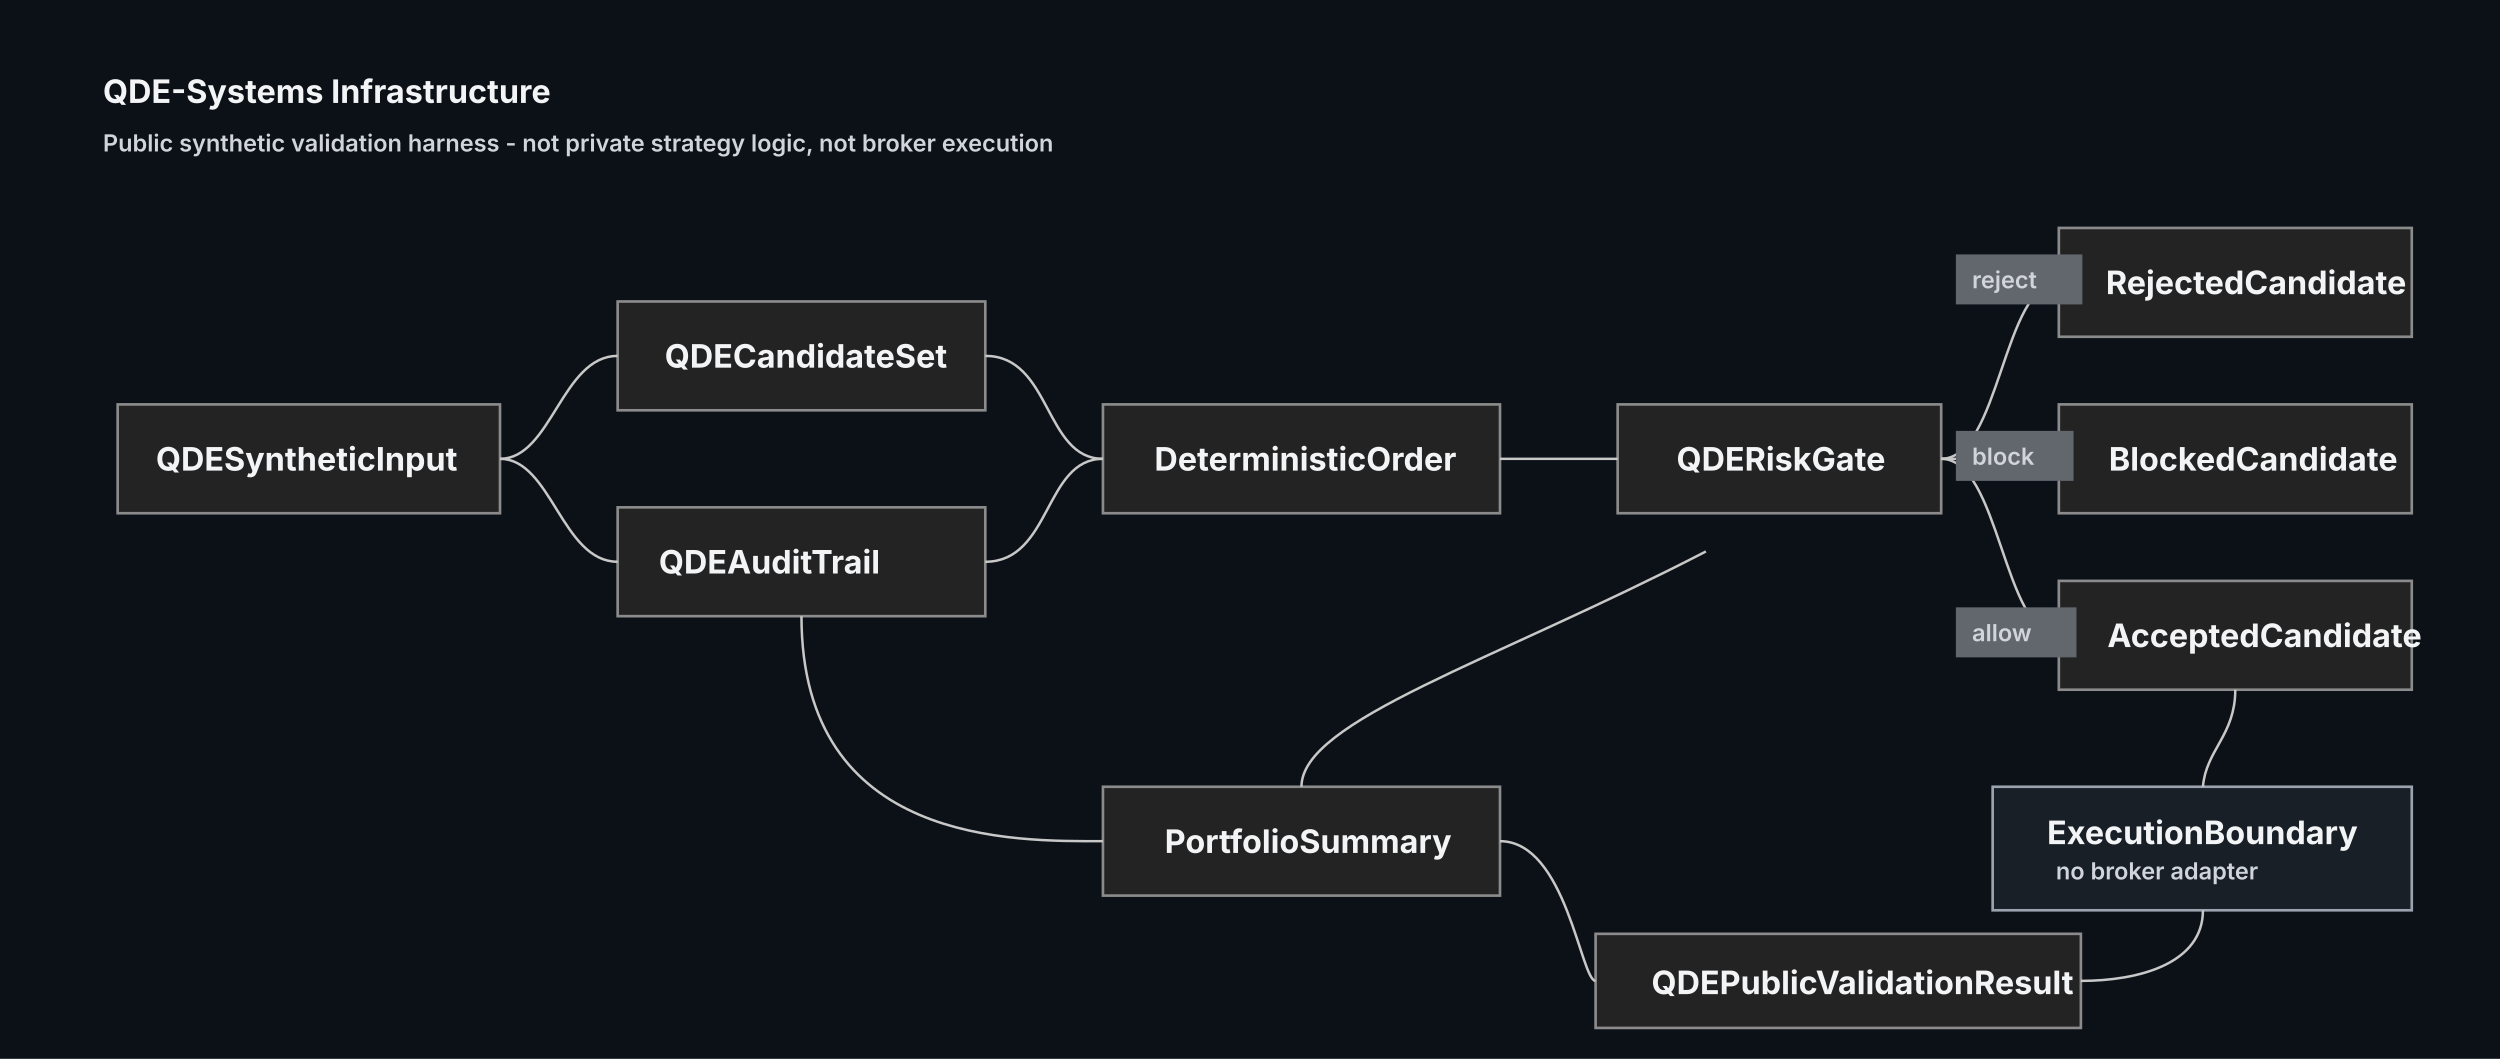
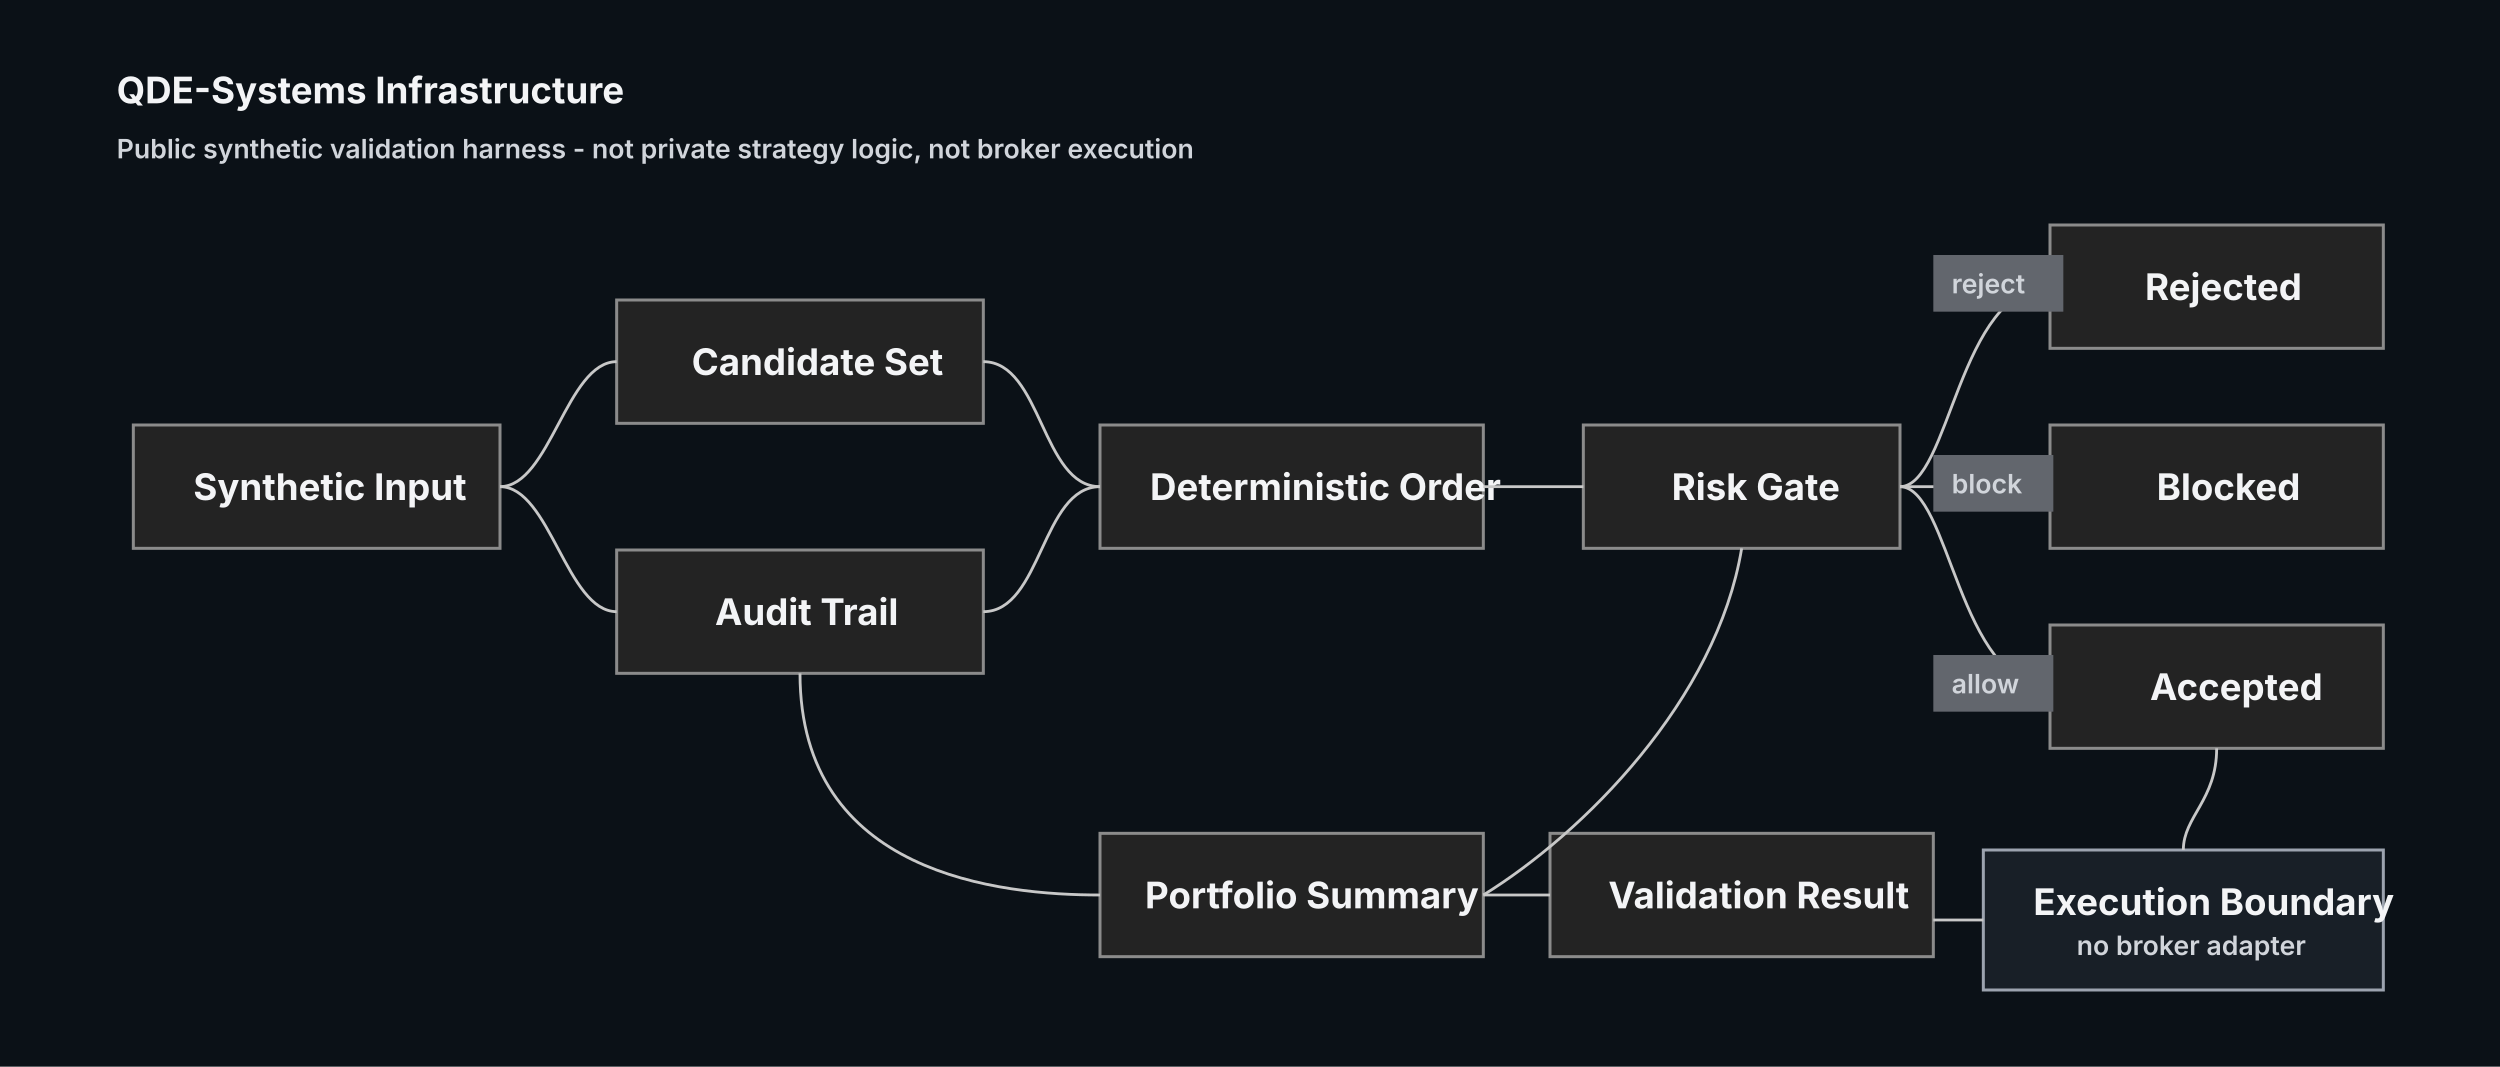
- <svg xmlns="http://www.w3.org/2000/svg" width="1700" height="720" viewBox="0 0 1700 720" role="img" aria-labelledby="title desc">
-   <rect width="1700" height="720" fill="#0b1117" />
+ <svg xmlns="http://www.w3.org/2000/svg" width="1500" height="640" viewBox="0 0 1500 640" role="img" aria-labelledby="title desc">
+   <rect width="1500" height="640" fill="#0b1117" />
  <style>
    .box { fill:#232323; stroke:#8b8b8b; stroke-width:1.8; rx:0; }
    .boundary { fill:#181f27; stroke:#9ca3af; stroke-width:1.8; rx:0; }
    .label { fill:#f3f4f6; font-family:Inter,Arial,sans-serif; font-size:22px; font-weight:700; }
    .small { fill:#d1d5db; font-family:Inter,Arial,sans-serif; font-size:16px; font-weight:600; }
    .line { fill:none; stroke:#c8c8c8; stroke-width:1.7; }
    .tag { fill:#62666d; }
  </style>
-   <text x="70" y="70" class="label" font-size="30">QDE-Systems Infrastructure</text>
-   <text x="70" y="103" class="small">Public synthetic validation harness - not private strategy logic, not broker execution</text>
-   <rect class="box" x="80" y="275" width="260" height="74" />
-   <text class="label" x="106" y="320">QDESyntheticInput</text>
-   <rect class="box" x="420" y="205" width="250" height="74" />
-   <text class="label" x="452" y="250">QDECandidateSet</text>
-   <rect class="box" x="420" y="345" width="250" height="74" />
-   <text class="label" x="448" y="390">QDEAuditTrail</text>
-   <rect class="box" x="750" y="275" width="270" height="74" />
-   <text class="label" x="785" y="320">DeterministicOrder</text>
-   <rect class="box" x="1100" y="275" width="220" height="74" />
-   <text class="label" x="1140" y="320">QDERiskGate</text>
-   <rect class="box" x="1400" y="155" width="240" height="74" />
-   <text class="label" x="1432" y="200">RejectedCandidate</text>
-   <rect class="box" x="1400" y="275" width="240" height="74" />
-   <text class="label" x="1434" y="320">BlockedCandidate</text>
-   <rect class="box" x="1400" y="395" width="240" height="74" />
-   <text class="label" x="1433" y="440">AcceptedCandidate</text>
-   <rect class="boundary" x="1355" y="535" width="285" height="84" />
-   <text class="label" x="1392" y="574">ExecutionBoundary</text>
-   <text class="small" x="1398" y="598">no broker adapter</text>
-   <rect class="box" x="750" y="535" width="270" height="74" />
-   <text class="label" x="792" y="580">PortfolioSummary</text>
-   <rect class="box" x="1085" y="635" width="330" height="64" />
-   <text class="label" x="1123" y="676">QDEPublicValidationResult</text>
-   <path class="line" d="M340 312 C375 312 382 242 420 242" />
-   <path class="line" d="M340 312 C375 312 382 382 420 382" />
-   <path class="line" d="M670 242 C715 242 710 312 750 312" />
-   <path class="line" d="M670 382 C715 382 710 312 750 312" />
-   <path class="line" d="M1020 312 C1055 312 1065 312 1100 312" />
-   <path class="line" d="M1320 312 C1360 312 1362 192 1400 192" />
-   <path class="line" d="M1320 312 C1360 312 1362 312 1400 312" />
-   <path class="line" d="M1320 312 C1360 312 1362 432 1400 432" />
-   <rect class="tag" x="1330" y="173" width="86" height="34" />
-   <text class="small" x="1341" y="196">reject</text>
-   <rect class="tag" x="1330" y="293" width="80" height="34" />
-   <text class="small" x="1341" y="316">block</text>
-   <rect class="tag" x="1330" y="413" width="82" height="34" />
-   <text class="small" x="1341" y="436">allow</text>
-   <path class="line" d="M1520 469 C1520 500 1500 510 1498 535" />
-   <path class="line" d="M1498 619 C1498 655 1455 667 1415 667" />
-   <path class="line" d="M885 535 C885 490 1015 450 1160 375" />
-   <path class="line" d="M1020 572 C1065 572 1075 667 1085 667" />
-   <path class="line" d="M545 419 C545 575 690 572 750 572" />
+   <text x="70" y="62" class="label" font-size="30">QDE-Systems Infrastructure</text>
+   <text x="70" y="95" class="small">Public synthetic validation harness - not private strategy logic, not broker execution</text>
+   <rect class="box" x="80" y="255" width="220" height="74" />
+   <text class="label" x="116" y="300">Synthetic Input</text>
+   <rect class="box" x="370" y="180" width="220" height="74" />
+   <text class="label" x="415" y="225">Candidate Set</text>
+   <rect class="box" x="370" y="330" width="220" height="74" />
+   <text class="label" x="429" y="375">Audit Trail</text>
+   <rect class="box" x="660" y="255" width="230" height="74" />
+   <text class="label" x="690" y="300">Deterministic Order</text>
+   <rect class="box" x="950" y="255" width="190" height="74" />
+   <text class="label" x="1003" y="300">Risk Gate</text>
+   <rect class="box" x="1230" y="135" width="200" height="74" />
+   <text class="label" x="1287" y="180">Rejected</text>
+   <rect class="box" x="1230" y="255" width="200" height="74" />
+   <text class="label" x="1294" y="300">Blocked</text>
+   <rect class="box" x="1230" y="375" width="200" height="74" />
+   <text class="label" x="1290" y="420">Accepted</text>
+   <rect class="boundary" x="1190" y="510" width="240" height="84" />
+   <text class="label" x="1220" y="549">Execution Boundary</text>
+   <text class="small" x="1246" y="573">no broker adapter</text>
+   <rect class="box" x="660" y="500" width="230" height="74" />
+   <text class="label" x="687" y="545">Portfolio Summary</text>
+   <rect class="box" x="930" y="500" width="230" height="74" />
+   <text class="label" x="965" y="545">Validation Result</text>
+   <path class="line" d="M300 292 C330 292 340 217 370 217" />
+   <path class="line" d="M300 292 C330 292 340 367 370 367" />
+   <path class="line" d="M590 217 C625 217 625 292 660 292" />
+   <path class="line" d="M590 367 C625 367 625 292 660 292" />
+   <path class="line" d="M890 292 C915 292 925 292 950 292" />
+   <path class="line" d="M1140 292 C1170 292 1175 172 1230 172" />
+   <path class="line" d="M1140 292 C1170 292 1175 292 1230 292" />
+   <path class="line" d="M1140 292 C1170 292 1175 412 1230 412" />
+   <rect class="tag" x="1160" y="153" width="78" height="34" />
+   <text class="small" x="1171" y="176">reject</text>
+   <rect class="tag" x="1160" y="273" width="72" height="34" />
+   <text class="small" x="1171" y="296">block</text>
+   <rect class="tag" x="1160" y="393" width="72" height="34" />
+   <text class="small" x="1171" y="416">allow</text>
+   <path class="line" d="M1330 449 C1330 480 1310 490 1310 510" />
+   <path class="line" d="M1190 552 C1178 552 1172 552 1160 552" />
+   <path class="line" d="M890 537 C905 537 915 537 930 537" />
+   <path class="line" d="M480 404 C480 525 600 537 660 537" />
+   <path class="line" d="M1045 329 C1030 420 950 500 890 537" />
</svg>
